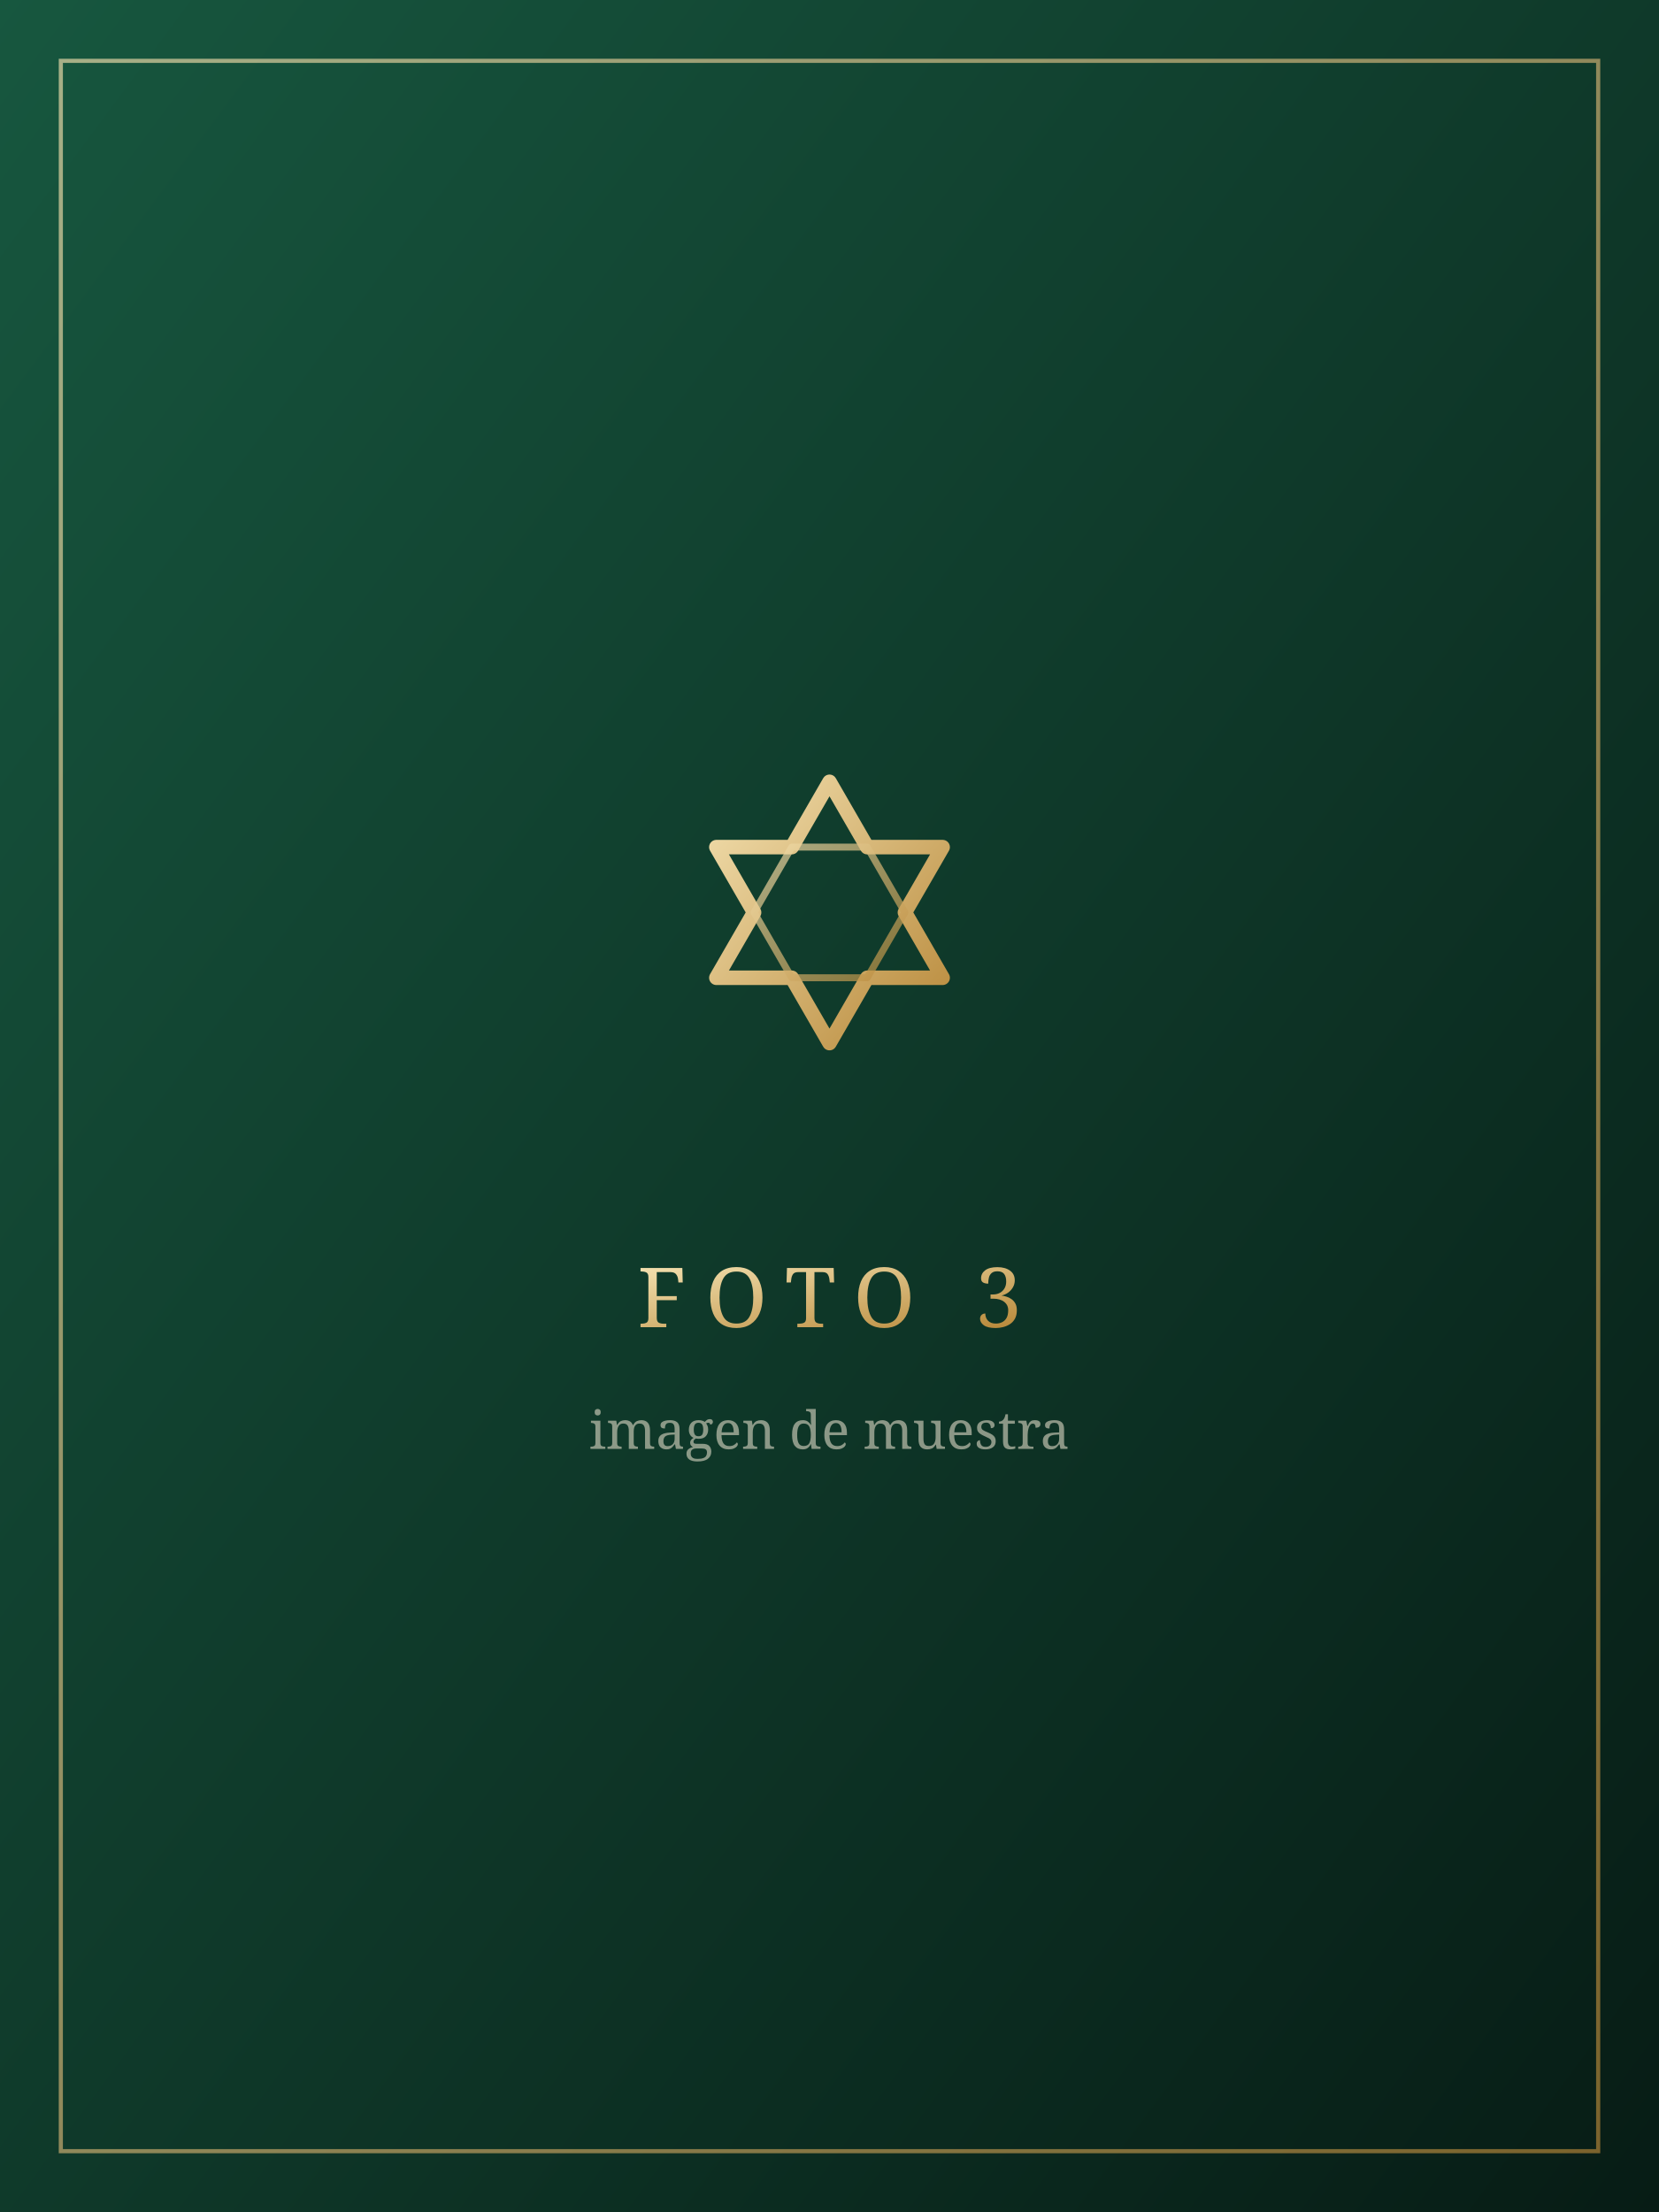
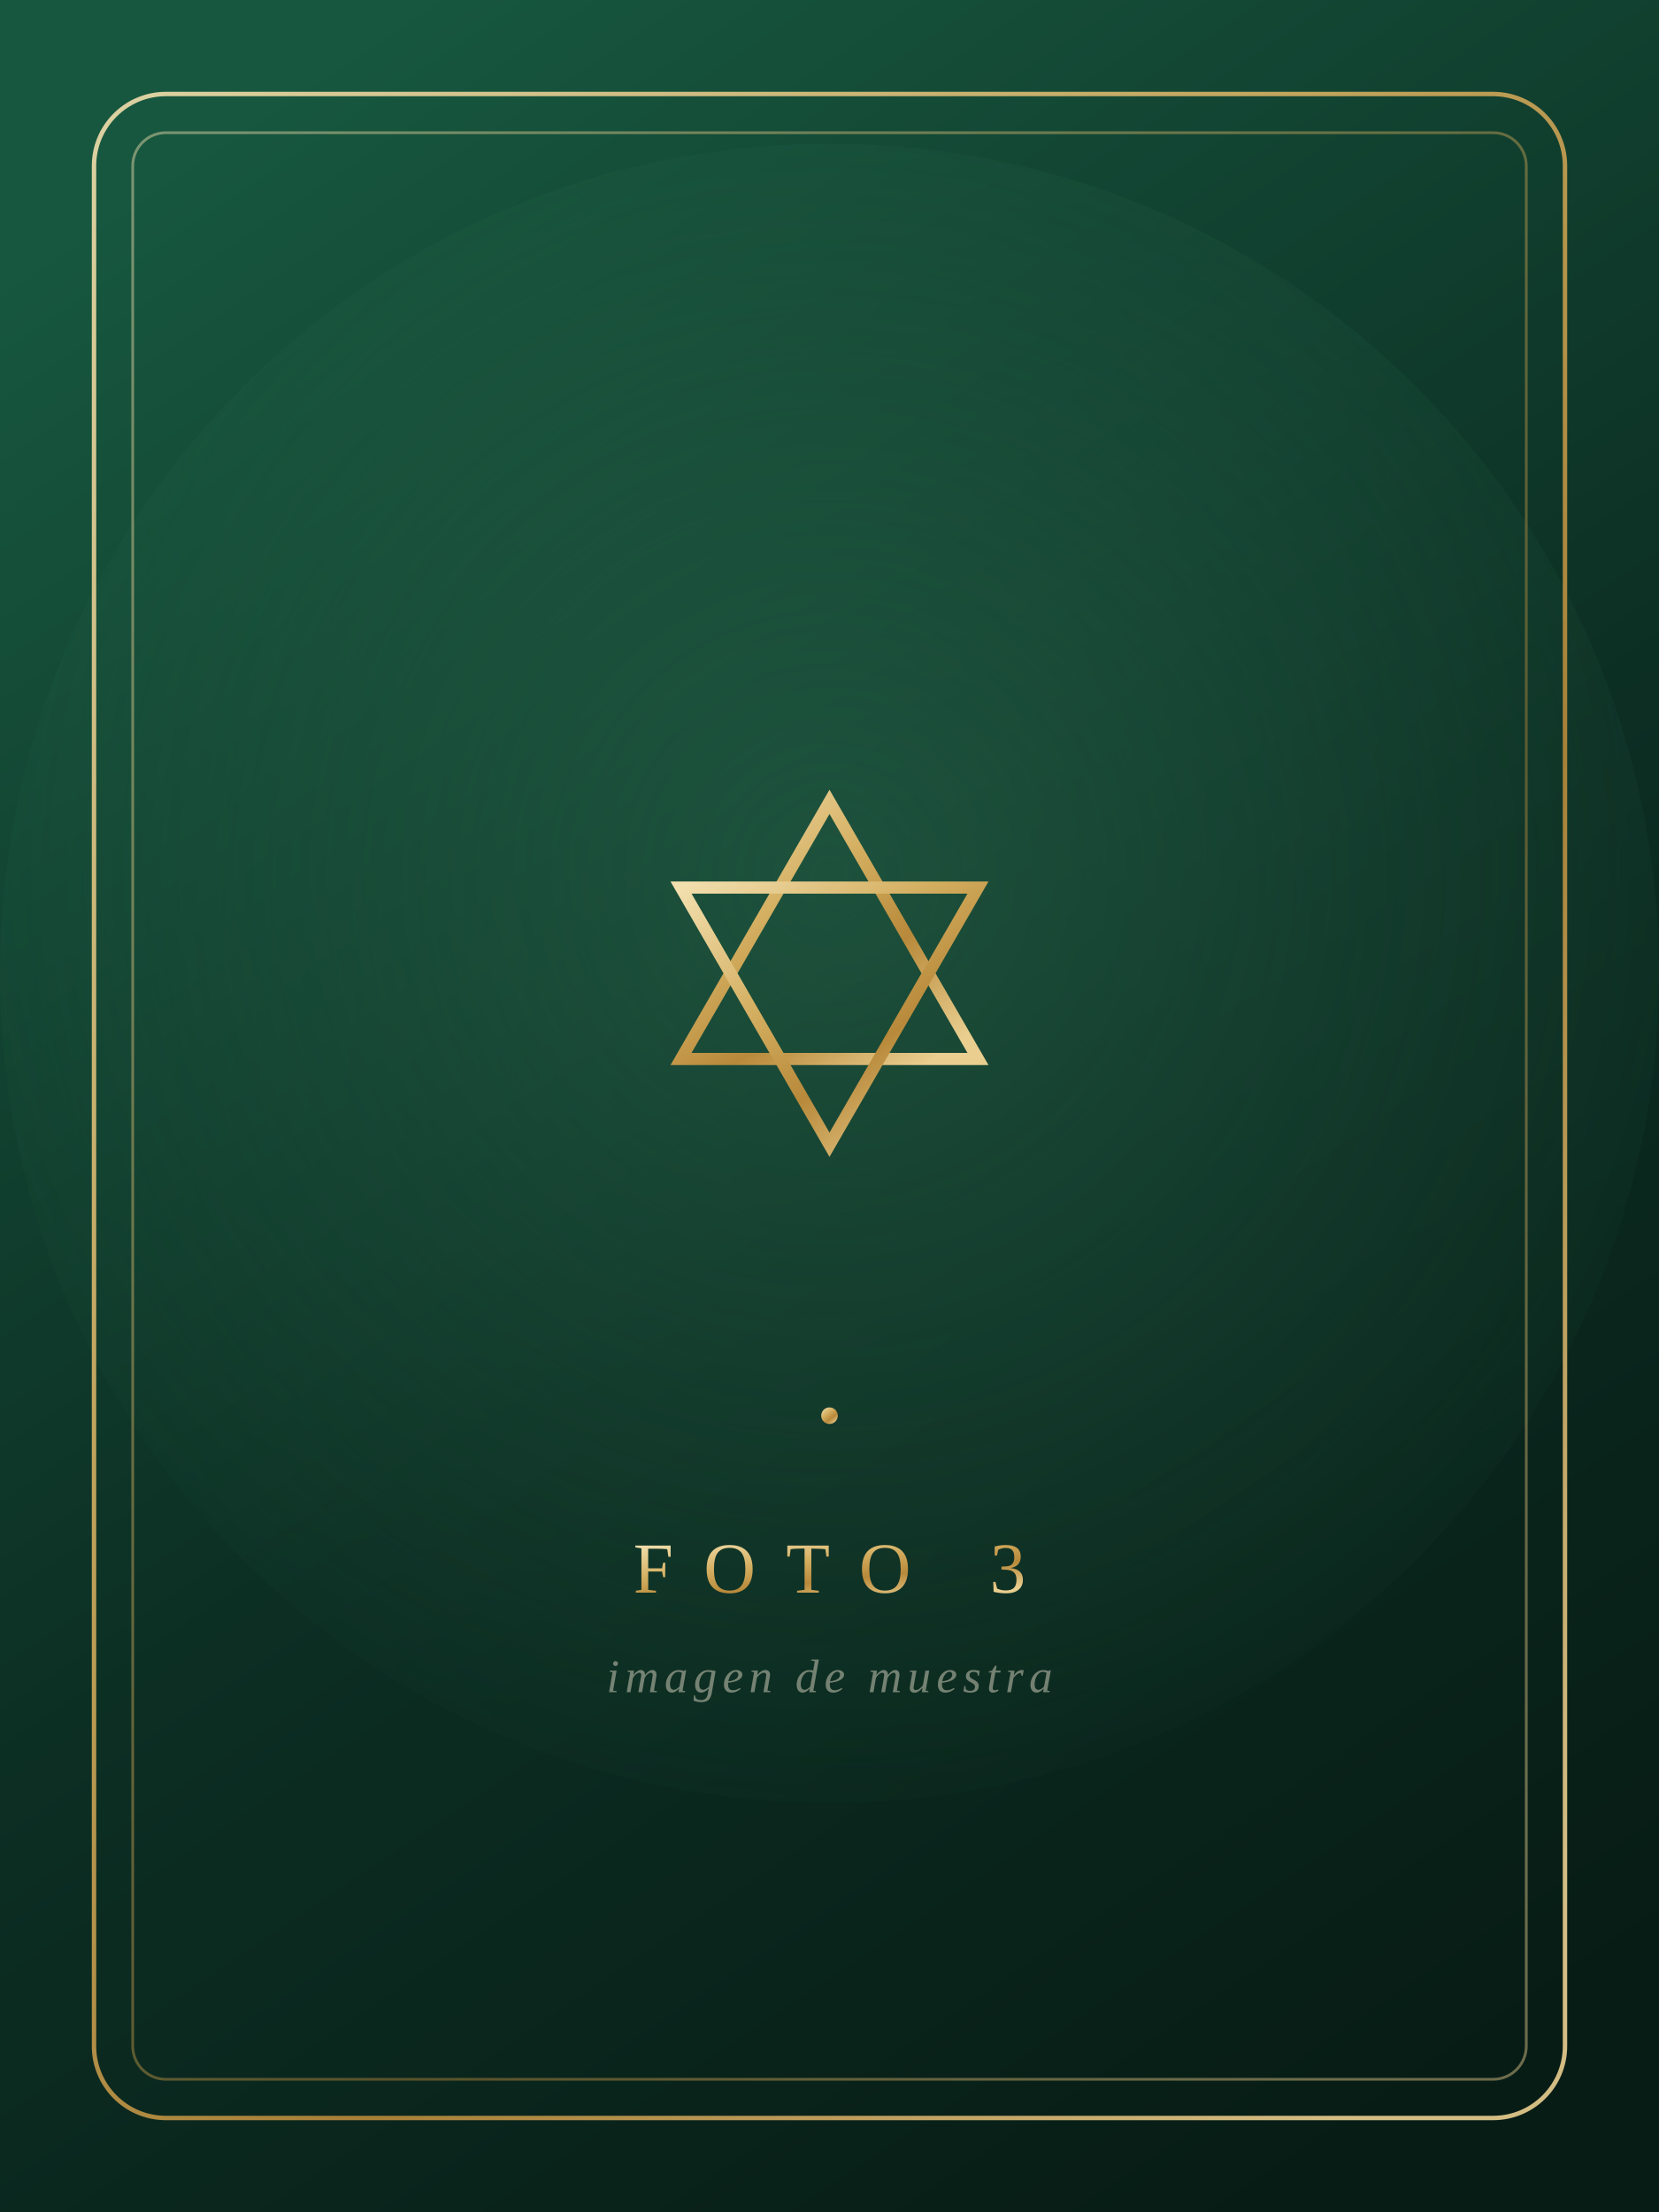
- <svg xmlns="http://www.w3.org/2000/svg" viewBox="0 0 600 800">
+ <svg xmlns="http://www.w3.org/2000/svg" viewBox="0 0 600 800" role="img" aria-label="Foto 3">
  <defs>
-     <linearGradient id="bg" x1="0" y1="0" x2="1" y2="1">
+     <linearGradient id="bg" x1=".25" y1="0" x2=".75" y2="1">
      <stop offset="0%" stop-color="#17573F" />
+       <stop offset="55%" stop-color="#0C2E23" />
      <stop offset="100%" stop-color="#071C15" />
    </linearGradient>
-     <linearGradient id="o" x1="0" y1="0" x2="1" y2="1">
+     <linearGradient id="oro" x1="0" y1="0" x2=".85" y2="1">
      <stop offset="0%" stop-color="#F2DFAE" />
-       <stop offset="100%" stop-color="#B8893A" />
+       <stop offset="40%" stop-color="#D4AF61" />
+       <stop offset="68%" stop-color="#B8893A" />
+       <stop offset="100%" stop-color="#E9CE8F" />
    </linearGradient>
+     <radialGradient id="halo" cx=".5" cy=".44" r=".6">
+       <stop offset="0%" stop-color="#2C6B4F" stop-opacity=".5" />
+       <stop offset="100%" stop-color="#2C6B4F" stop-opacity="0" />
+     </radialGradient>
  </defs>
  <rect width="600" height="800" fill="url(#bg)" />
-   <rect x="22" y="22" width="556" height="756" fill="none" stroke="url(#o)" stroke-width="1.5" opacity=".65" />
-   <g transform="translate(300 330) scale(1.05)" fill="none" stroke="url(#o)" stroke-linejoin="round">
-     <polygon stroke-width="5" points="0,-45 12.99,-22.5 38.97,-22.5 25.98,0 38.97,22.5 12.99,22.5 0,45 -12.99,22.5 -38.97,22.5 -25.98,0 -38.97,-22.5 -12.99,-22.5" />
-     <polygon stroke-width="2.4" opacity=".7" points="12.99,-22.5 25.98,0 12.99,22.5 -12.99,22.5 -25.98,0 -12.99,-22.5" />
+   <ellipse cx="300" cy="352" rx="300" ry="300" fill="url(#halo)" />
+   <rect x="34" y="34" width="532" height="732" rx="26" fill="none" stroke="url(#oro)" stroke-width="1.6" opacity=".9" />
+   <rect x="48" y="48" width="504" height="704" rx="12" fill="none" stroke="url(#oro)" stroke-width="1" opacity=".45" />
+   <g transform="translate(300 352)" fill="none" stroke="url(#oro)" stroke-width="4.4" stroke-linejoin="miter" stroke-miterlimit="8">
+     <polygon points="0,-62 53.7,31 -53.7,31" />
+     <polygon points="0,62 -53.7,-31 53.7,-31" />
  </g>
-   <text x="300" y="480" text-anchor="middle" fill="url(#o)" font-family="Georgia,serif" font-size="30" letter-spacing="7">FOTO 3</text>
-   <text x="300" y="524" text-anchor="middle" fill="#F3EAD6" opacity=".55" font-family="Georgia,serif" font-size="19">imagen de muestra</text>
+   <g stroke="url(#oro)" stroke-width="1" opacity=".7">
+     <line x1="222" y1="512" x2="278" y2="512" />
+     <line x1="322" y1="512" x2="378" y2="512" />
+   </g>
+   <circle cx="300" cy="512" r="3" fill="url(#oro)" />
+   <g font-family="Georgia, 'Times New Roman', serif" text-anchor="middle">
+     <text x="300" y="576" fill="url(#oro)" font-size="26" letter-spacing="11">FOTO 3</text>
+     <text x="300" y="612" fill="#F3EAD6" fill-opacity=".45" font-size="17" letter-spacing="2" font-style="italic">imagen de muestra</text>
+   </g>
</svg>
